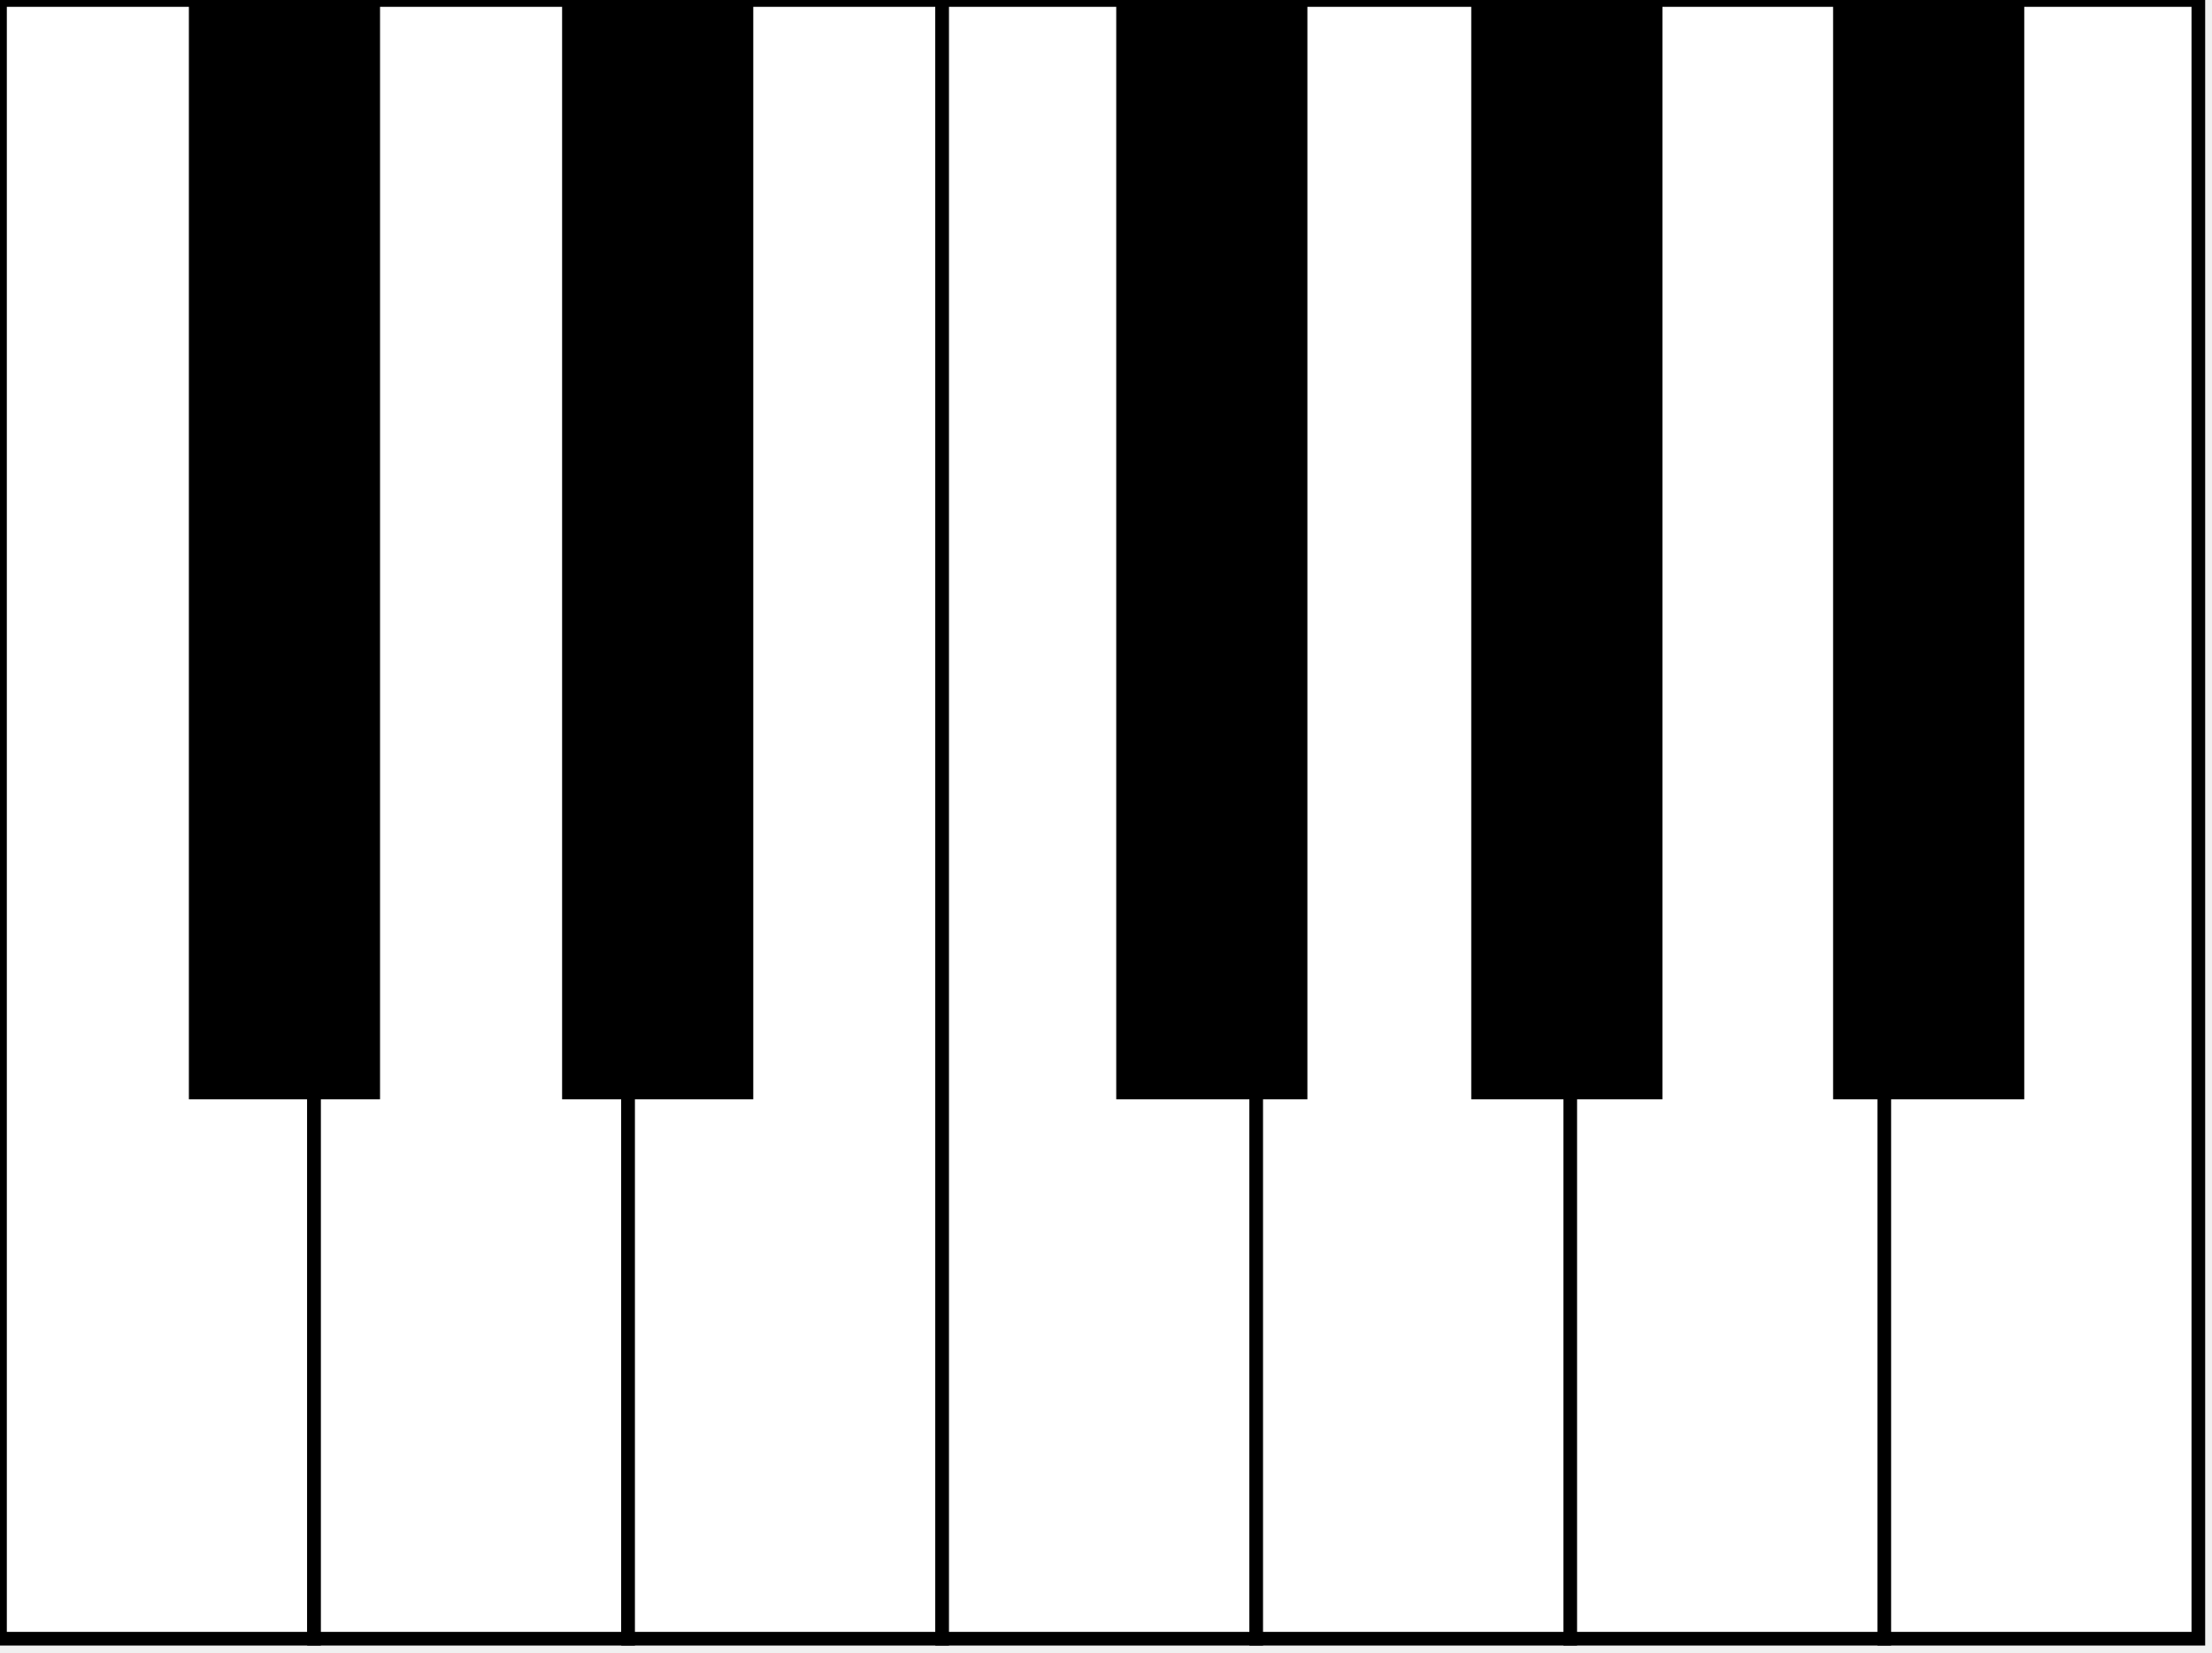
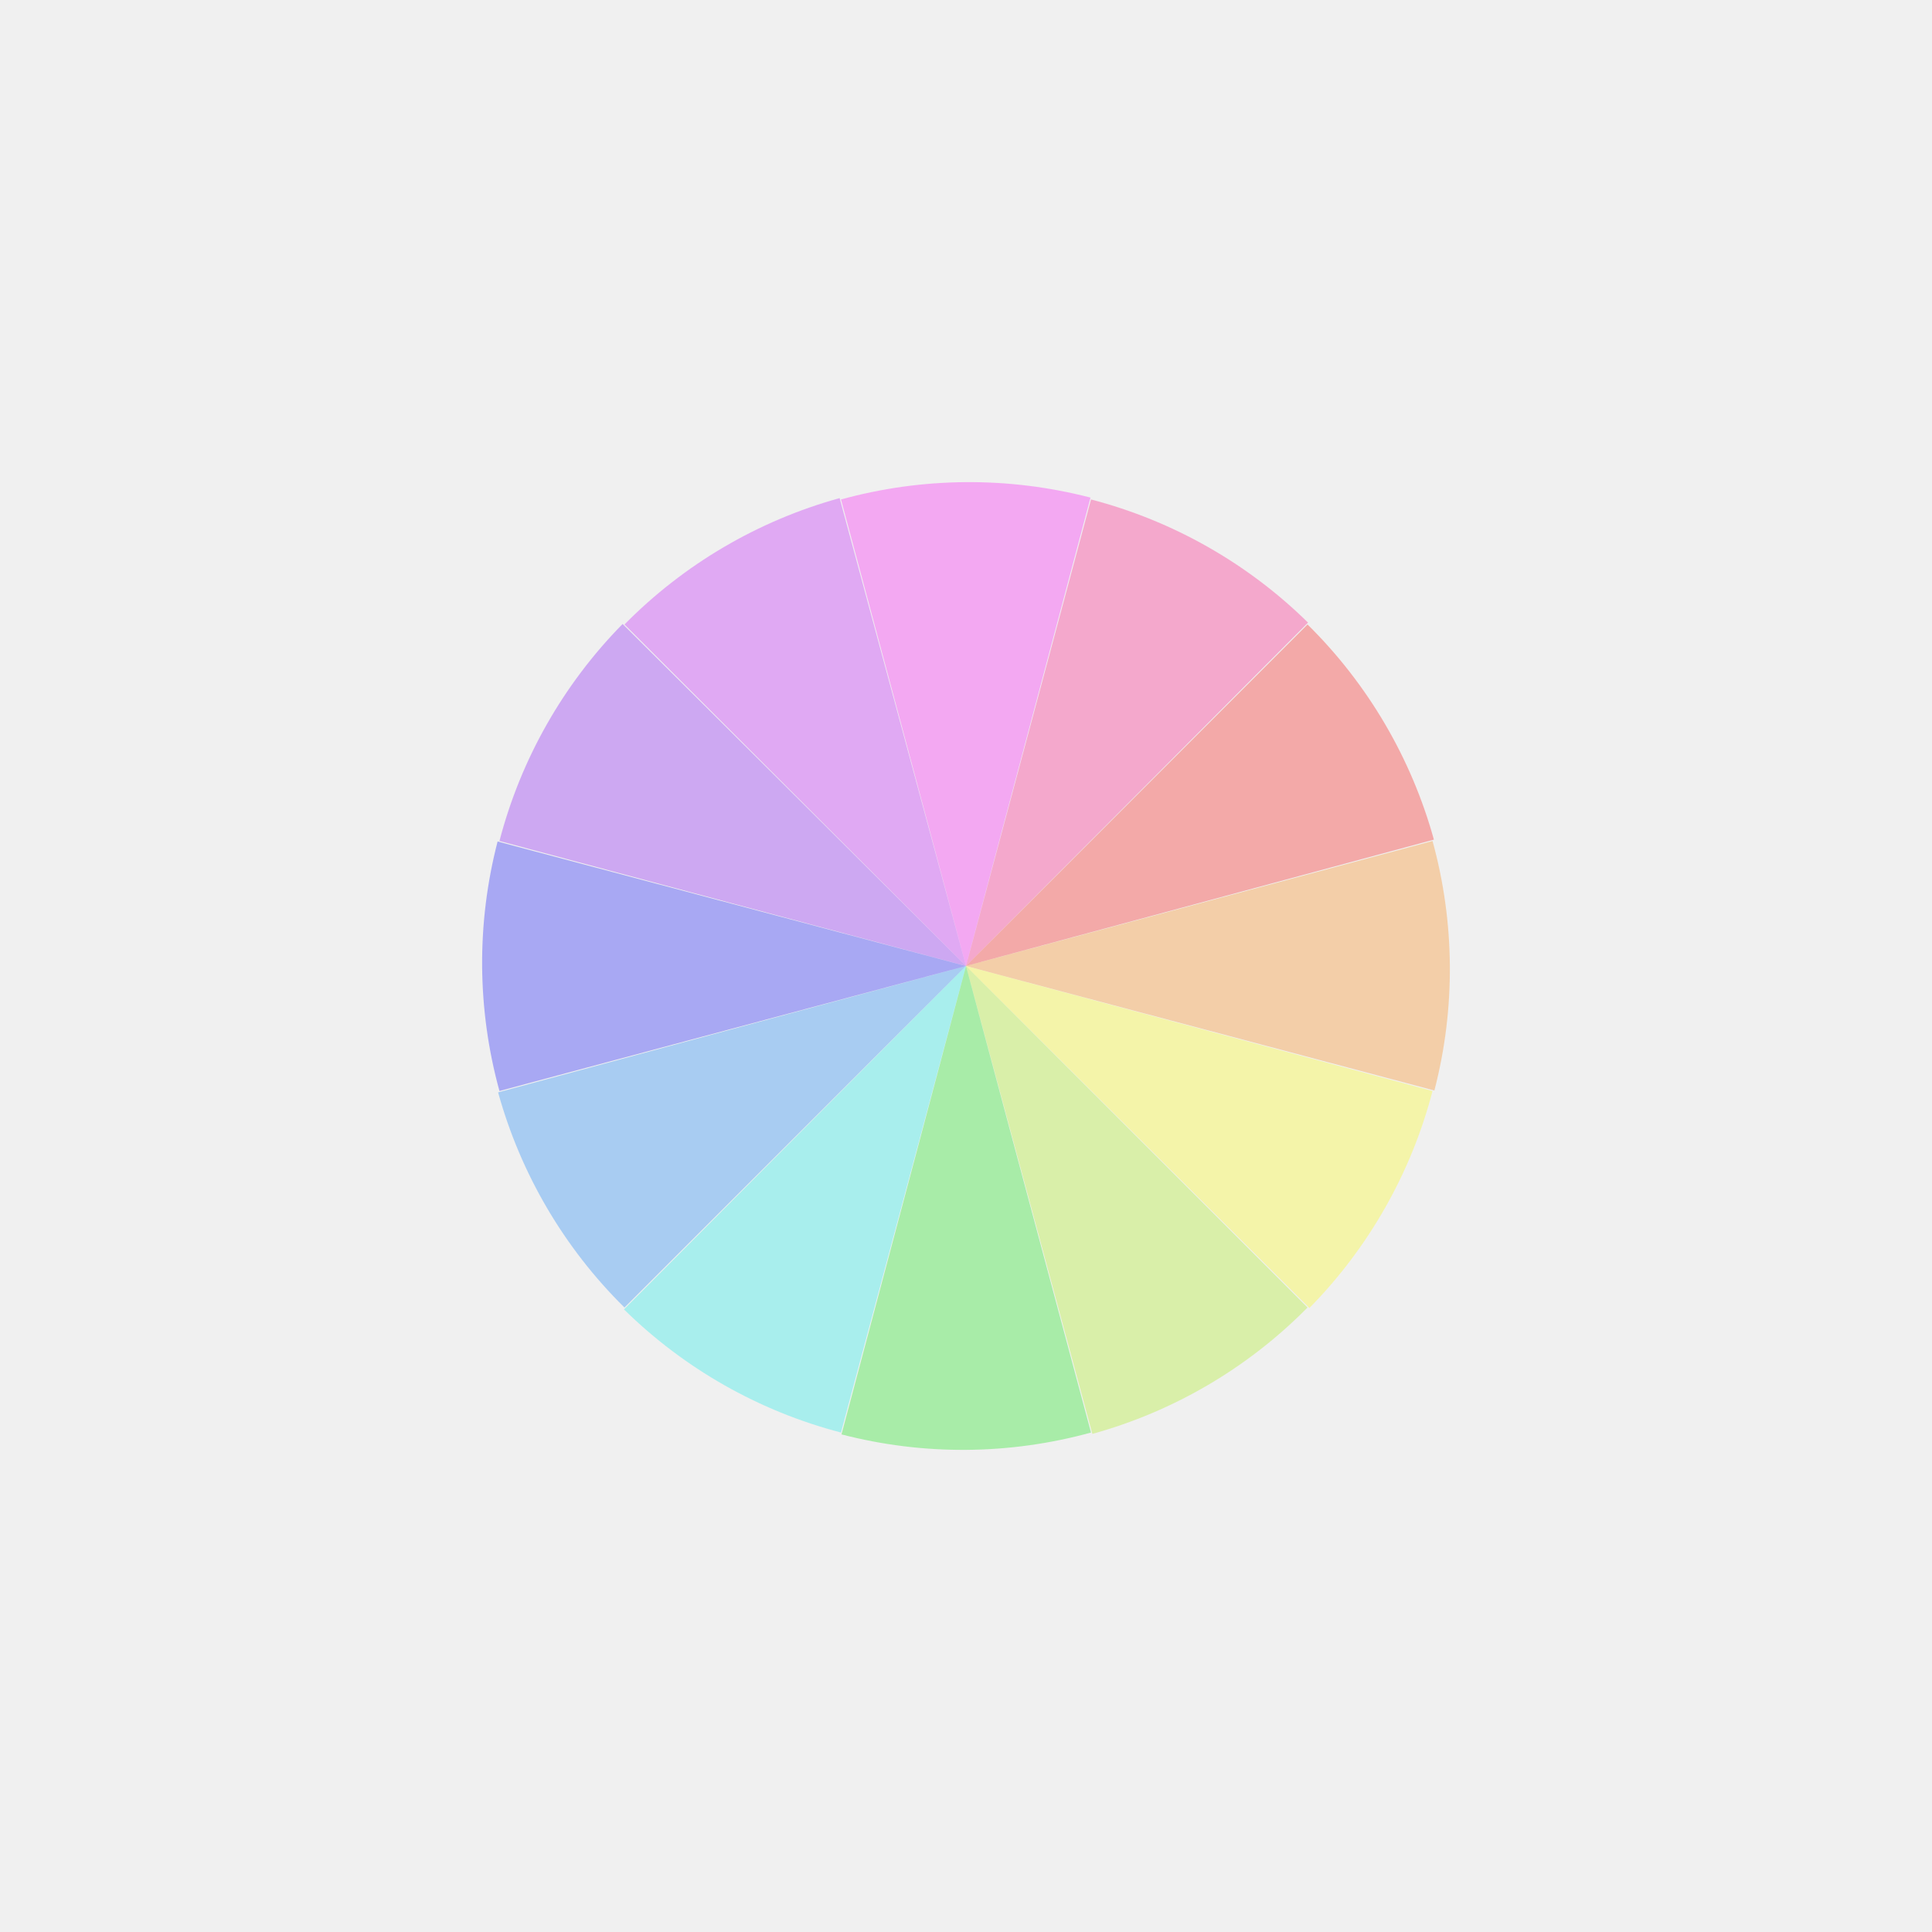
- <svg xmlns="http://www.w3.org/2000/svg" version="1.0">
-   <rect style="fill:white;stroke:black" x="0" y="0" width="23" height="120" />
-   <rect style="fill:white;stroke:black" x="23" y="0" width="23" height="120" />
-   <rect style="fill:white;stroke:black" x="46" y="0" width="23" height="120" />
-   <rect style="fill:white;stroke:black" x="69" y="0" width="23" height="120" />
-   <rect style="fill:white;stroke:black" x="92" y="0" width="23" height="120" />
-   <rect style="fill:white;stroke:black" x="115" y="0" width="23" height="120" />
-   <rect style="fill:white;stroke:black" x="138" y="0" width="23" height="120" />
-   <rect style="fill:black;stroke:black" x="14.333" y="0" width="13" height="80" />
-   <rect style="fill:black;stroke:black" x="41.667" y="0" width="13" height="80" />
-   <rect style="fill:black;stroke:black" x="82.25" y="0" width="13" height="80" />
-   <rect style="fill:black;stroke:black" x="108.25" y="0" width="13" height="80" />
-   <rect style="fill:black;stroke:black" x="134.75" y="0" width="13" height="80" />
+ <svg xmlns="http://www.w3.org/2000/svg" width="400" height="400">
+   <g>
+     <path id="arc0" d="M 0 0 L 100 0 A 100 100 0 0 1 87 50 L 0 0" fill="#FB01F9" fill-opacity="0.3" transform="translate(200,200) rotate(-105)" />
+     <path id="arc1" d="M 0 0 L 100 0 A 100 100 0 0 1 87 50 L 0 0" fill="#FD0178" fill-opacity="0.3" transform="translate(200,200) rotate(-75)" />
+     <path id="arc2" d="M 0 0 L 100 0 A 100 100 0 0 1 87 50 L 0 0" fill="#FA0600" fill-opacity="0.3" transform="translate(200,200) rotate(-45)" />
+     <path id="arc3" d="M 0 0 L 100 0 A 100 100 0 0 1 87 50 L 0 0" fill="#FC7F01" fill-opacity="0.3" transform="translate(200,200) rotate(-15)" />
+     <path id="arc4" d="M 0 0 L 100 0 A 100 100 0 0 1 87 50 L 0 0" fill="#FDFD06" fill-opacity="0.3" transform="translate(200,200) rotate(15)" />
+     <path id="arc5" d="M 0 0 L 100 0 A 100 100 0 0 1 87 50 L 0 0" fill="#A5EC04" fill-opacity="0.3" transform="translate(200,200) rotate(45)" />
+     <path id="arc6" d="M 0 0 L 100 0 A 100 100 0 0 1 87 50 L 0 0" fill="#01E300" fill-opacity="0.3" transform="translate(200,200) rotate(75)" />
+     <path id="arc7" d="M 0 0 L 100 0 A 100 100 0 0 1 87 50 L 0 0" fill="#01E9E7" fill-opacity="0.3" transform="translate(200,200) rotate(105)" />
+     <path id="arc8" d="M 0 0 L 100 0 A 100 100 0 0 1 87 50 L 0 0" fill="#037AF7" fill-opacity="0.3" transform="translate(200,200) rotate(135)" />
+     <path id="arc9" d="M 0 0 L 100 0 A 100 100 0 0 1 87 50 L 0 0" fill="#0001FB" fill-opacity="0.3" transform="translate(200,200) rotate(165)" />
+     <path id="arc10" d="M 0 0 L 100 0 A 100 100 0 0 1 87 50 L 0 0" fill="#7E00F9" fill-opacity="0.3" transform="translate(200,200) rotate(195)" />
+     <path id="arc11" d="M 0 0 L 100 0 A 100 100 0 0 1 87 50 L 0 0" fill="#BA04FA" fill-opacity="0.3" transform="translate(200,200) rotate(225)" />
+   </g>
+   <style>
+         #arc0 {            
+         }
+         #arc1 {            
+         }
+         #arc2 {            
+         }
+         #arc3 {            
+         }
+         #arc4 {            
+         }
+         #arc5 {            
+         }
+         #arc6 {            
+         }
+         #arc7 {            
+         }
+         #arc8 {            
+         }
+         #arc9 {            
+         }
+         #arc10 {            
+         }
+         #arc11 {            
+         }
+   </style>
</svg>
